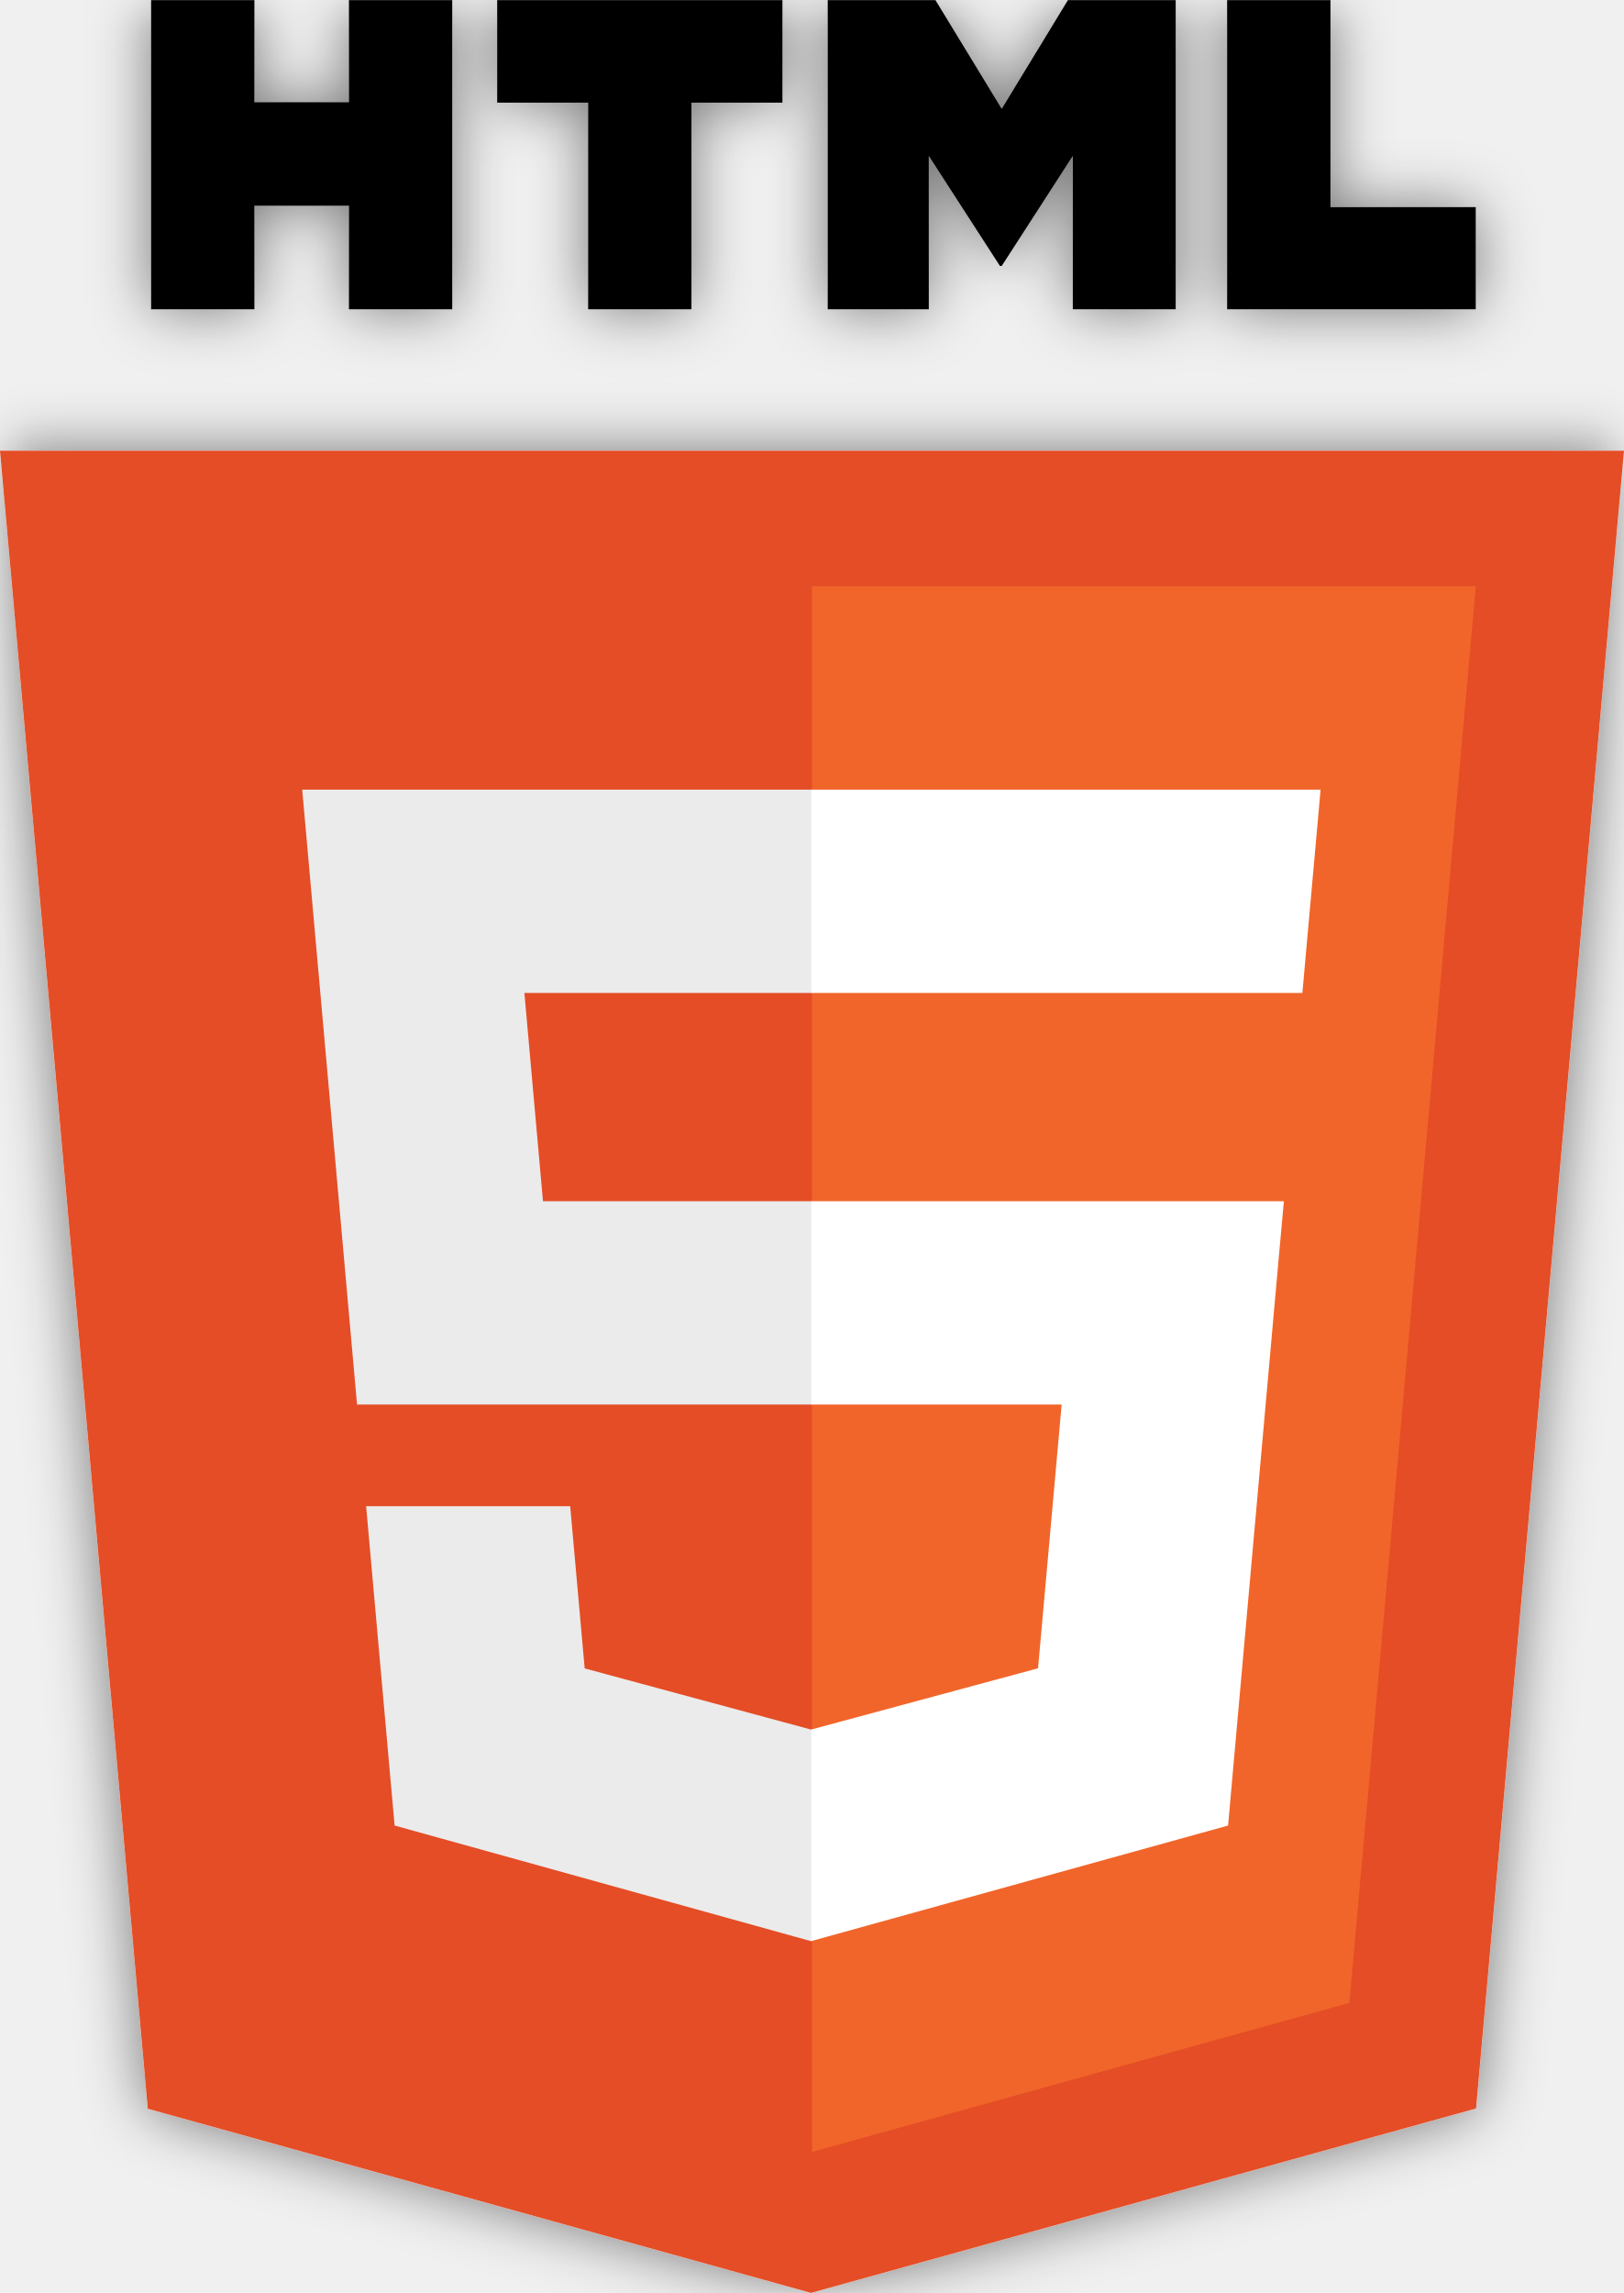
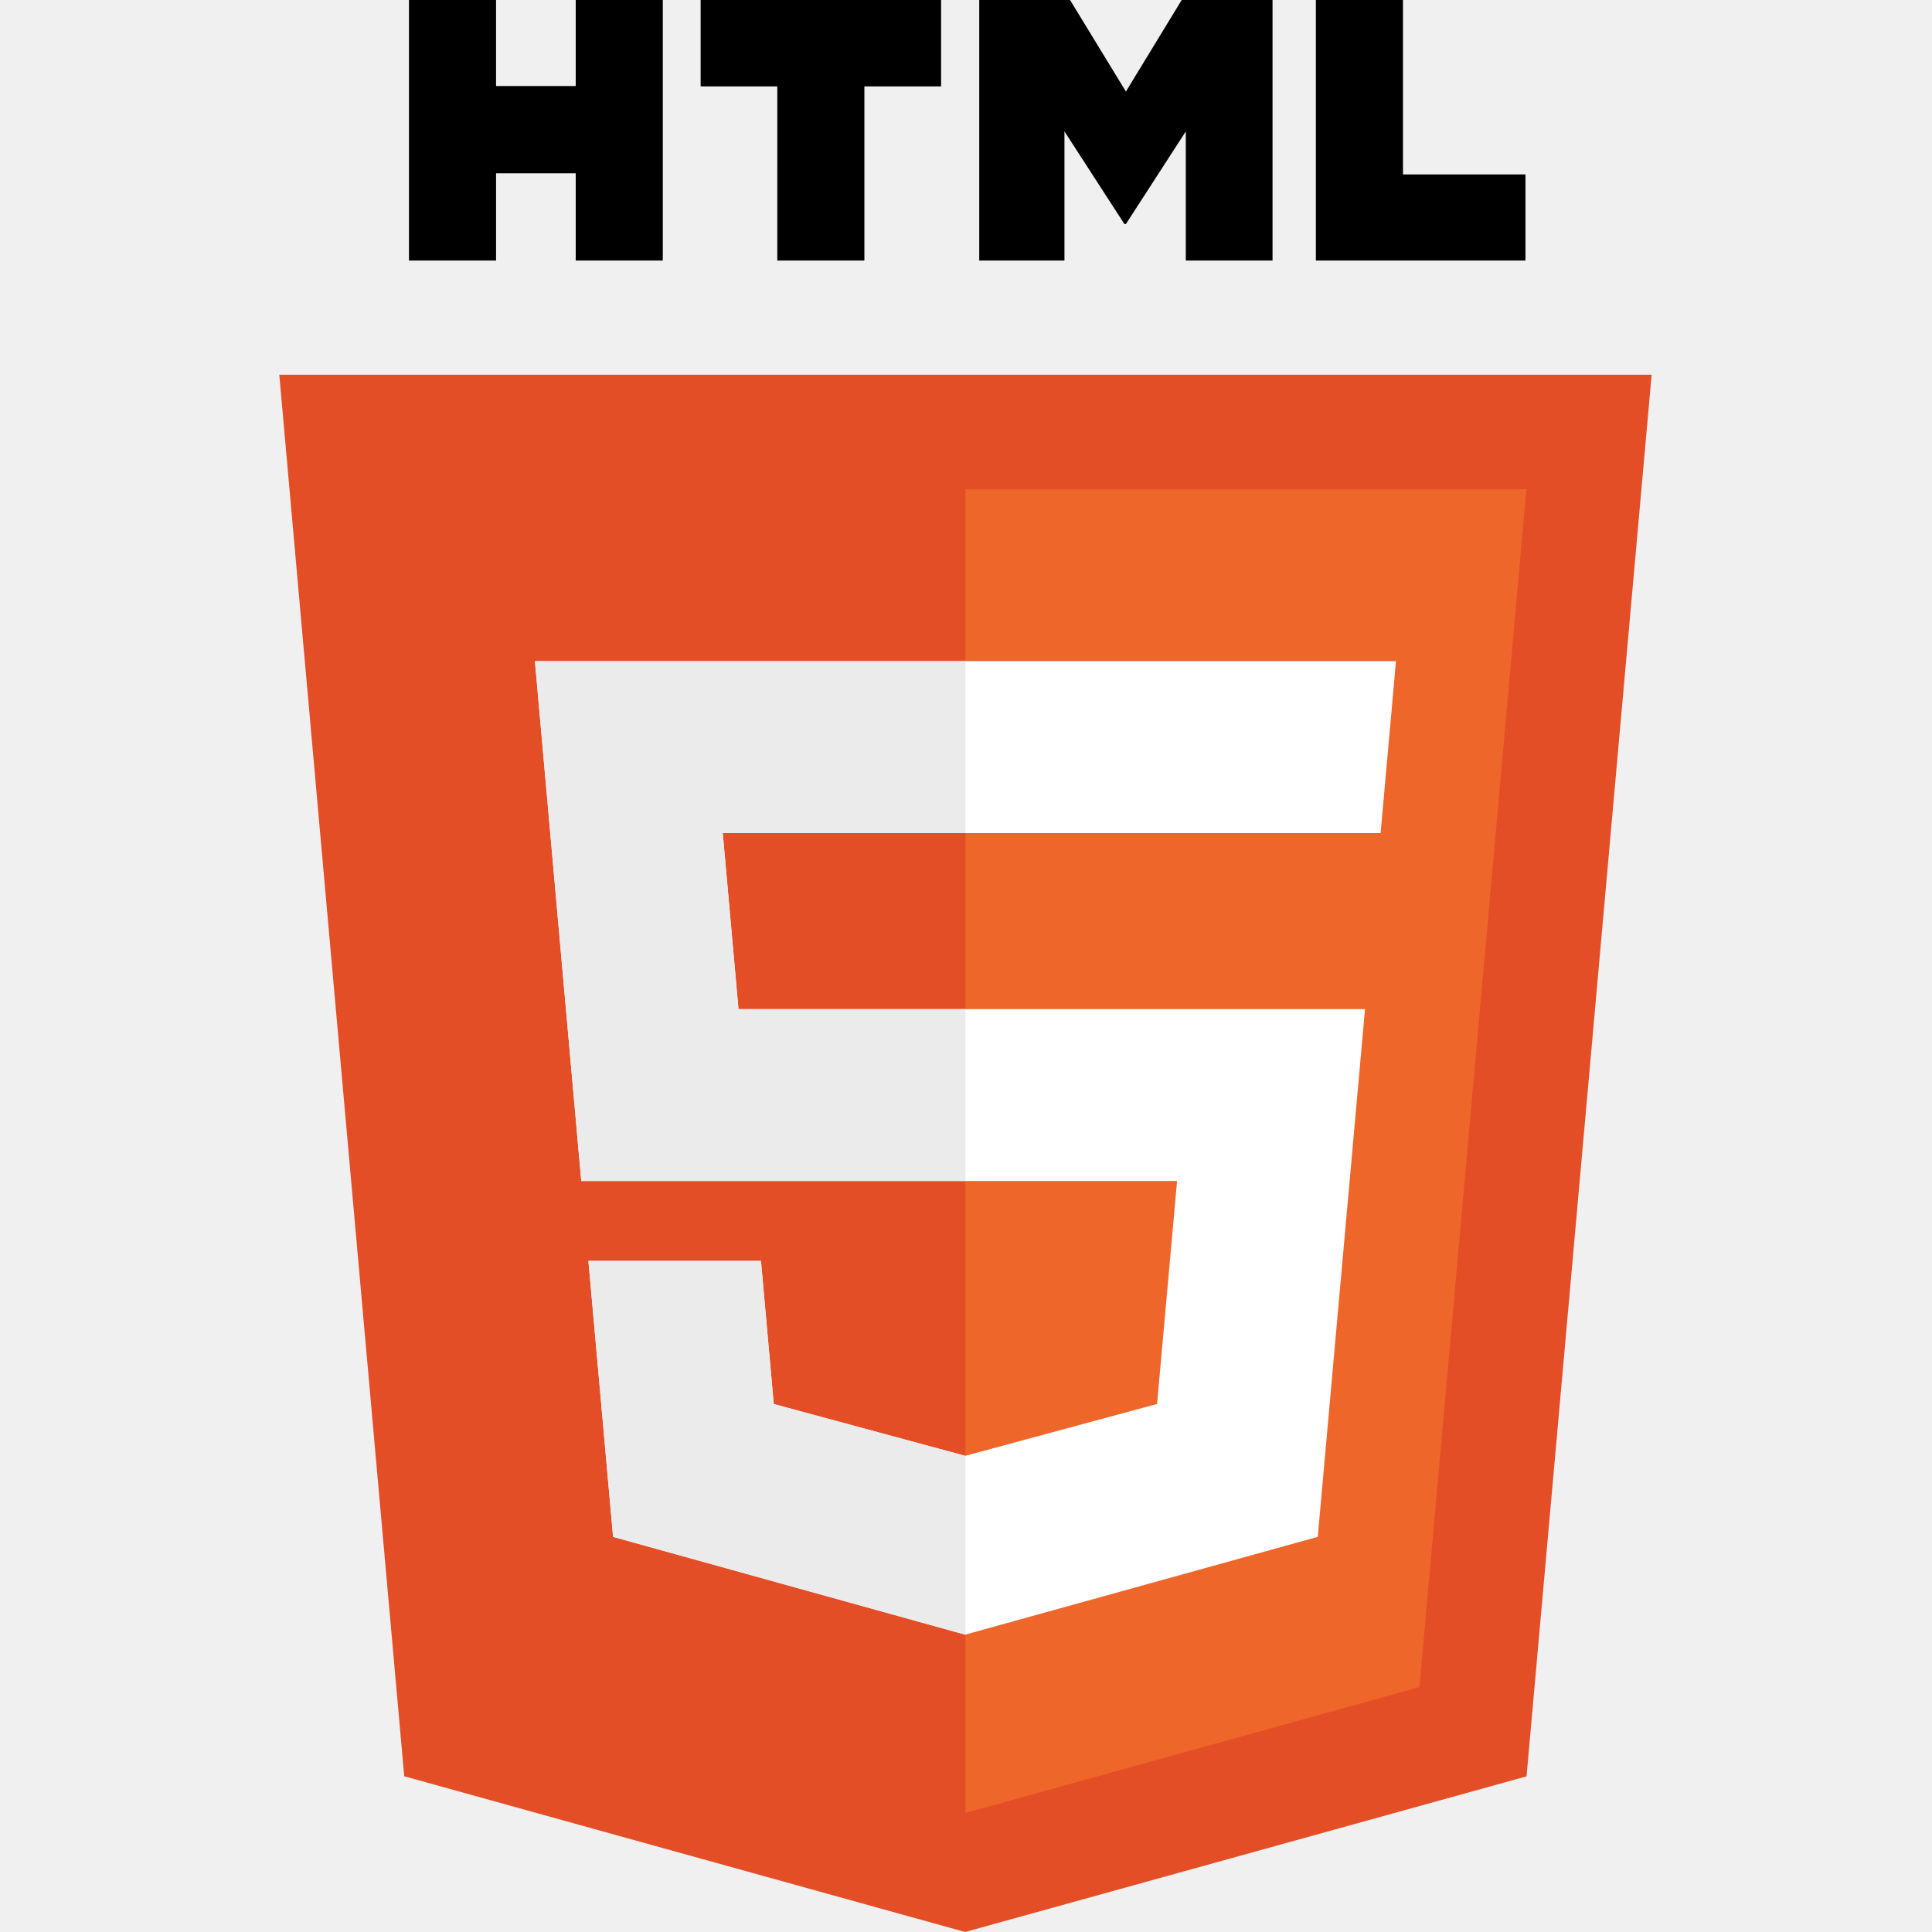
- <svg xmlns="http://www.w3.org/2000/svg" width="1771" height="2500" viewBox="221.807 89.47 440 621.061" enable-background="new 221.807 89.47 440 621.061">
-   <filter id="a" width="150%" height="150%" x="-5%" y="-5%">
-     <feFlood flood-color="#000" result="floodFill" flood-opacity=".5" />
-     <feComposite in="floodFill" in2="SourceAlpha" operator="in" result="coloredAlpha" />
-     <feGaussianBlur in="coloredAlpha" result="blur" stdDeviation="8" />
-     <feComposite in="blur" in2="SourceGraphic" operator="out" result="maskedOffsetBlur" />
-     <feMerge>
-       <feMergeNode in="maskedOffsetBlur" />
-       <feMergeNode in="SourceGraphic" />
-     </feMerge>
-   </filter>
-   <g filter="url(#a)">
-     <path fill="#e44d26" d="M261.849 660.647l-40.042-449.125h440l-40.086 449.054-180.184 49.954z" />
-     <path fill="#f16529" d="M441.807 672.348l145.596-40.367 34.258-383.735H441.807z" />
-     <path fill="#ebebeb" d="M441.807 414.82h-72.888l-5.035-56.406h77.923V303.33H303.683l1.32 14.778 13.538 151.794h123.266zM441.807 557.876l-.242.066-61.346-16.566-3.922-43.93h-55.294l7.718 86.489 112.834 31.323.252-.071z" />
-     <path d="M262.745 89.47h27.992v27.656h25.606V89.47h27.993v83.75h-27.993v-28.044h-25.606v28.044h-27.99l-.002-83.75zM381.149 117.244h-24.642V89.47H433.8v27.774h-24.654v55.976H381.15v-55.976h-.001zM446.065 89.47h29.19l17.955 29.428 17.938-29.428h29.2v83.75h-27.882v-41.512l-19.259 29.778h-.481l-19.272-29.778v41.512h-27.39V89.47zM554.277 89.47h28v56.068h39.368v27.682h-67.368V89.47z" />
-     <path fill="#fff" d="M441.617 414.82v55.082h67.83l-6.395 71.44-61.435 16.58v57.307l112.924-31.294.826-9.309 12.946-145.014 1.344-14.792h-14.842zM441.617 303.33v55.084H574.67l1.103-12.382 2.51-27.924 1.318-14.778z" />
+ <svg xmlns="http://www.w3.org/2000/svg" version="1.1" id="Layer_1" x="0px" y="0px" width="512px" height="512px" viewBox="0 0 512 512" enable-background="new 0 0 512 512" xml:space="preserve">
+   <g>
+     <g>
+       <g>
+         <path d="M108.382,0h23.077v22.8h21.11V0h23.078v69.044H152.57v-23.12h-21.11v23.12h-23.077L108.382,0L108.382,0z" />
+         <path d="M205.994,22.896h-20.316V0h63.72v22.896h-20.325v46.148h-23.078L205.994,22.896L205.994,22.896z" />
+         <path d="M259.511,0h24.063l14.802,24.26L313.163,0h24.072v69.044h-22.982V34.822l-15.877,24.549h-0.397l-15.888-24.549v34.222     h-22.58V0z" />
+         <path d="M348.72,0h23.084v46.222h32.453v22.822H348.72V0z" />
+       </g>
+     </g>
+   </g>
+   <g id="Guides_to_delete">
+     <g>
+       <polygon fill="#E34E26" points="107.125,470.727 74.012,99.297 437.703,99.297 404.549,470.755 255.769,512   " />
+       <polygon fill="#EF662A" points="255.857,129.657 255.857,480.449 376.164,447.101 404.51,129.657   " />
+       <polygon fill="#FFFFFF" points="141.761,175.217 154.041,312.978 311.936,312.978 306.637,372.066 255.799,385.811     205.057,372.085 201.664,334.146 155.937,334.146 162.476,407.282 255.787,433.199 349.219,407.282 361.744,267.429     195.706,267.429 191.538,220.777 365.732,220.777 365.873,220.777 369.953,175.217   " />
+       <g>
+         <polygon fill="#EBEBEB" points="255.857,175.217 141.761,175.217 154.041,312.978 255.857,312.978 255.857,267.429      195.706,267.429 191.538,220.777 255.857,220.777    " />
+         <polygon fill="#EBEBEB" points="255.857,385.791 255.799,385.811 205.057,372.085 201.664,334.146 155.937,334.146      162.476,407.282 255.787,433.199 255.857,433.179    " />
+       </g>
+     </g>
  </g>
</svg>
